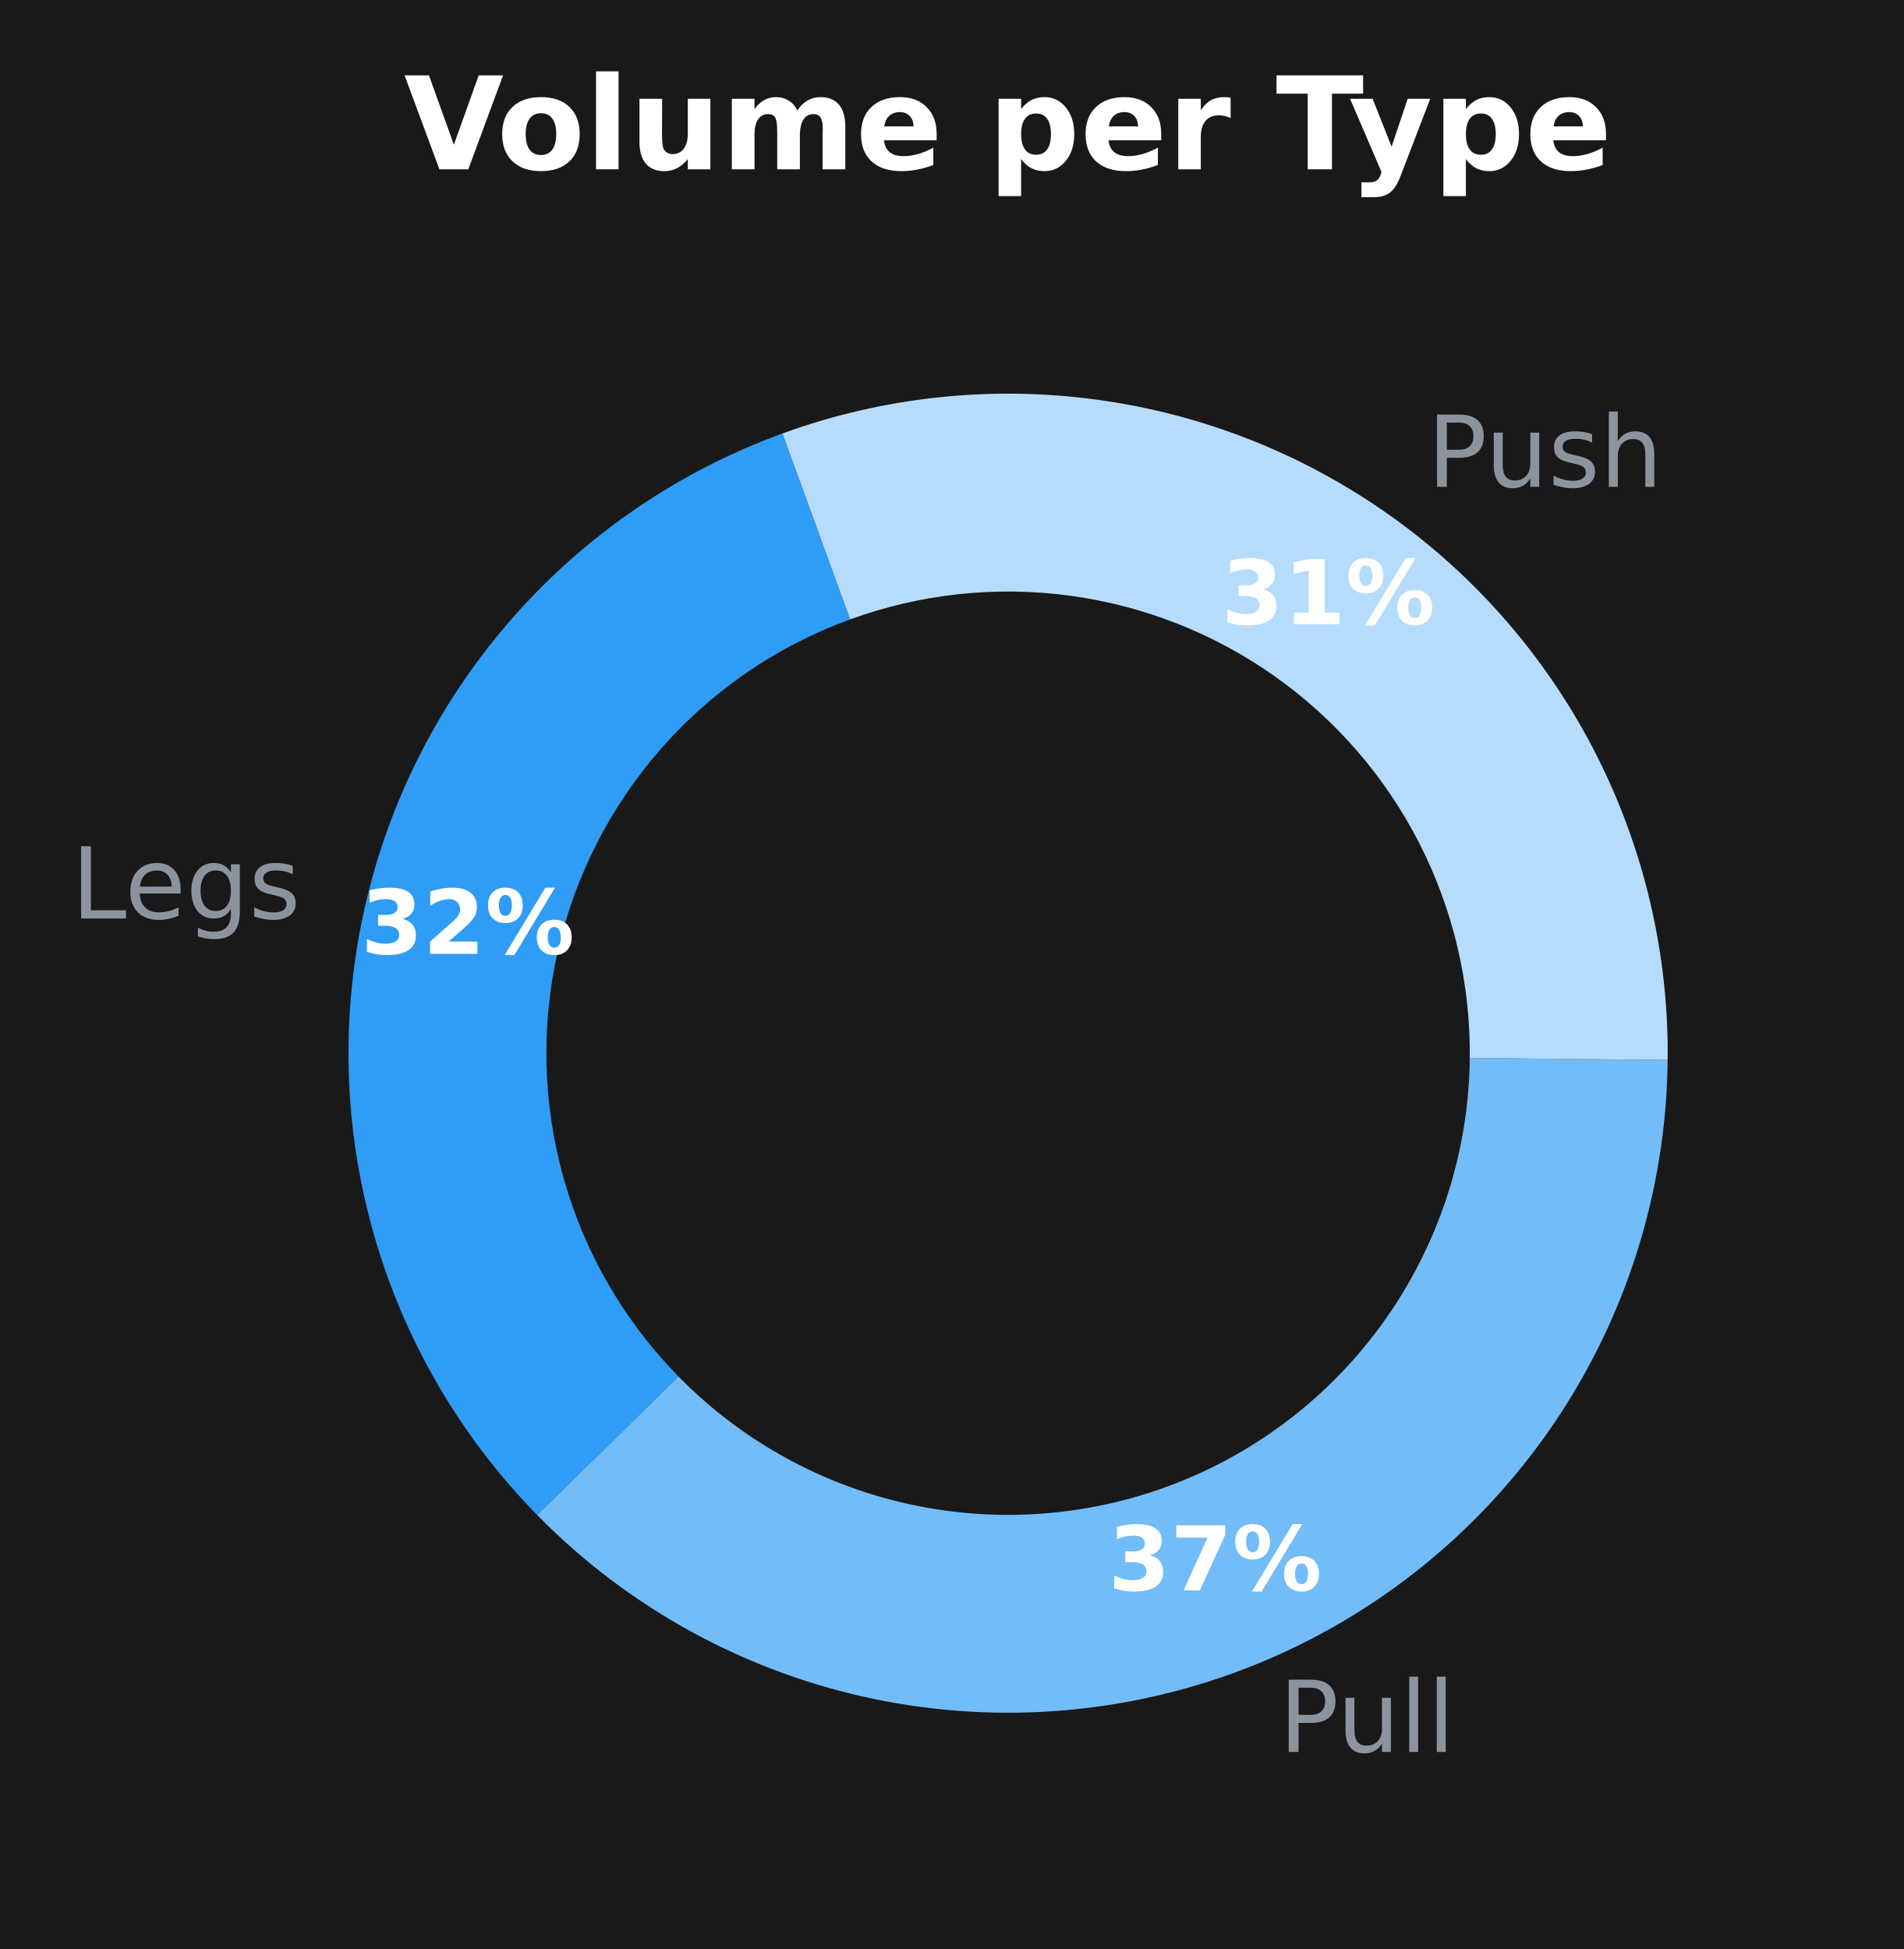
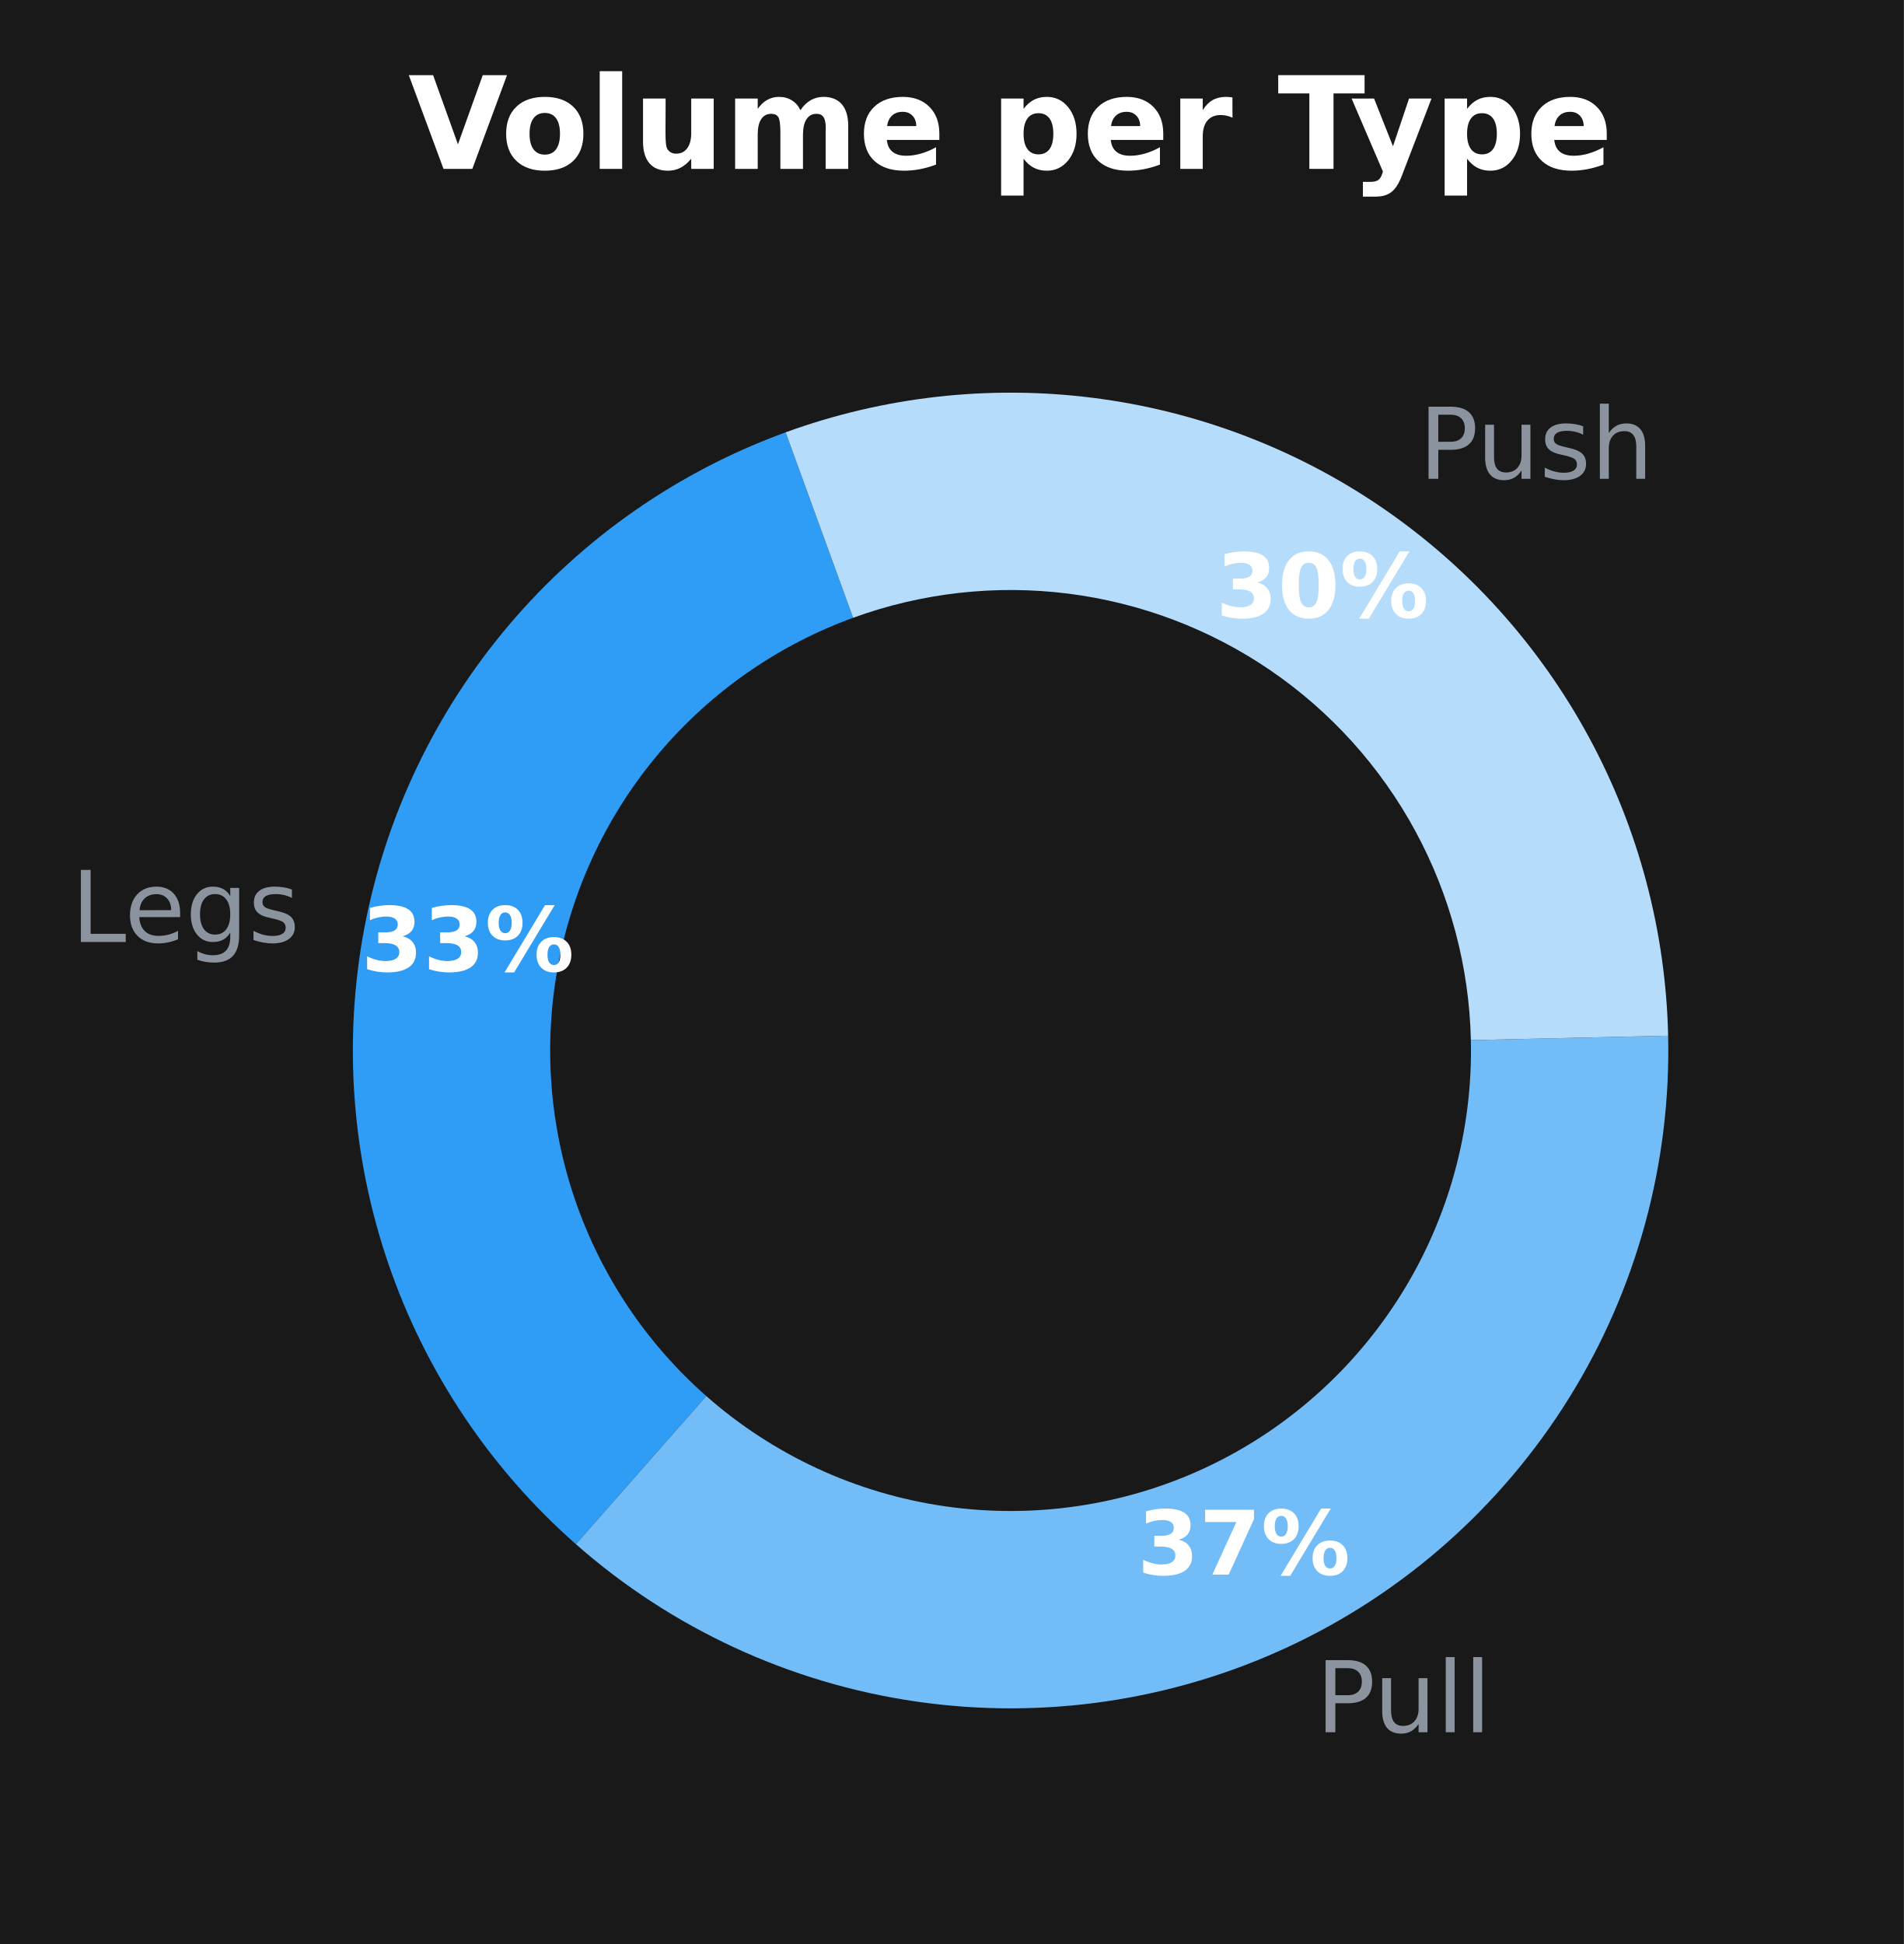
- <svg xmlns="http://www.w3.org/2000/svg" xmlns:xlink="http://www.w3.org/1999/xlink" width="192.036pt" height="196.598pt" viewBox="0 0 192.036 196.598" version="1.1">
+ <svg xmlns="http://www.w3.org/2000/svg" xmlns:xlink="http://www.w3.org/1999/xlink" width="192.58pt" height="196.598pt" viewBox="0 0 192.58 196.598" version="1.1">
  <defs>
    <style type="text/css">*{stroke-linejoin: round; stroke-linecap: butt}</style>
  </defs>
  <g id="figure_1">
    <g id="patch_1">
-       <path d="M 0 196.598  L 192.036 196.598  L 192.036 0  L 0 0  z " style="fill: #191919" />
+       <path d="M 0 196.598  L 192.58 196.598  L 192.58 0  L 0 0  z " style="fill: #191919" />
    </g>
    <g id="axes_1">
      <g id="patch_2">
-         <path d="M 78.922 43.722  C 68.463 47.529 59.124 53.901 51.764 62.252  C 44.405 70.603 39.258 80.669 36.796 91.524  C 34.334 102.379 34.636 113.681 37.673 124.39  C 40.71 135.098 46.386 144.876 54.18 152.822  L 68.429 138.847  C 62.973 133.284 59 126.44 56.874 118.944  C 54.748 111.448 54.537 103.537 56.26 95.938  C 57.983 88.34 61.586 81.293 66.738 75.448  C 71.89 69.602 78.427 65.142 85.749 62.477  z " style="fill: #2f9cf5" />
+         <path d="M 79.466 43.722  C 68.619 47.67 58.985 54.373 51.513 63.17  C 44.041 71.968 38.985 82.56 36.845 93.902  C 34.705 105.245 35.553 116.951 39.305 127.866  C 43.058 138.781 49.587 148.535 58.249 156.163  L 71.44 141.186  C 65.377 135.846 60.806 129.018 58.18 121.378  C 55.553 113.737 54.959 105.543 56.458 97.603  C 57.956 89.664 61.495 82.249 66.725 76.091  C 71.955 69.933 78.7 65.24 86.292 62.477  z " style="fill: #2f9cf5" />
      </g>
      <g id="patch_3">
-         <path d="M 54.18 152.822  C 63.39 162.212 75.181 168.664 88.055 171.357  C 100.93 174.05 114.318 172.865 126.519 167.954  C 138.72 163.042 149.196 154.621 156.614 143.759  C 164.032 132.898 168.065 120.077 168.201 106.925  L 148.243 106.719  C 148.148 115.925 145.325 124.9 140.133 132.503  C 134.94 140.106 127.607 146.001 119.066 149.439  C 110.525 152.877 101.154 153.706 92.142 151.821  C 83.13 149.936 74.876 145.42 68.429 138.847  z " style="fill: #72bcf8" />
+         <path d="M 58.249 156.163  C 67.949 164.706 79.931 170.24 92.725 172.085  C 105.518 173.93 118.576 172.007 130.294 166.552  C 142.013 161.098 151.891 152.344 158.716 141.368  C 165.542 130.391 169.022 117.659 168.731 104.737  L 148.777 105.187  C 148.981 114.233 146.545 123.145 141.767 130.829  C 136.99 138.512 130.075 144.64 121.872 148.458  C 113.669 152.276 104.529 153.622 95.573 152.331  C 86.618 151.04 78.23 147.166 71.44 141.186  z " style="fill: #72bcf8" />
      </g>
      <g id="patch_4">
-         <path d="M 168.201 106.925  C 168.312 96.173 165.815 85.553 160.924 75.977  C 156.033 66.401 148.892 58.152 140.116 51.939  C 131.34 45.726 121.187 41.733 110.53 40.302  C 99.873 38.871 89.027 40.044 78.922 43.722  L 85.749 62.477  C 92.822 59.903 100.414 59.081 107.874 60.083  C 115.334 61.084 122.441 63.88 128.584 68.229  C 134.727 72.578 139.726 78.352 143.149 85.055  C 146.573 91.758 148.321 99.192 148.243 106.719  z " style="fill: #b6dcfb" />
+         <path d="M 168.731 104.737  C 168.492 94.172 165.74 83.814 160.702 74.525  C 155.665 65.235 148.486 57.278 139.761 51.314  C 131.037 45.351 121.016 41.551 110.531 40.231  C 100.046 38.911 89.396 40.108 79.466 43.722  L 86.292 62.477  C 93.243 59.947 100.698 59.109 108.038 60.033  C 115.377 60.957 122.392 63.617 128.499 67.791  C 134.606 71.966 139.631 77.536 143.158 84.039  C 146.684 90.541 148.61 97.792 148.777 105.187  z " style="fill: #b6dcfb" />
      </g>
      <g id="matplotlib.axis_1" />
      <g id="matplotlib.axis_2" />
      <g id="text_1">
-         <g style="fill: #8b949e" transform="translate(7.2 92.65041) scale(0.1 -0.1)">
+         <g style="fill: #8b949e" transform="translate(7.2 95.26643) scale(0.1 -0.1)">
          <defs>
            <path id="DejaVuSans-2f" d="M 628 4666  L 1259 4666  L 1259 531  L 3531 531  L 3531 0  L 628 0  L 628 4666  z " transform="scale(0.015625)" />
            <path id="DejaVuSans-48" d="M 3597 1894  L 3597 1613  L 953 1613  Q 991 1019 1311 708  Q 1631 397 2203 397  Q 2534 397 2845 478  Q 3156 559 3463 722  L 3463 178  Q 3153 47 2828 -22  Q 2503 -91 2169 -91  Q 1331 -91 842 396  Q 353 884 353 1716  Q 353 2575 817 3079  Q 1281 3584 2069 3584  Q 2775 3584 3186 3129  Q 3597 2675 3597 1894  z M 3022 2063  Q 3016 2534 2758 2815  Q 2500 3097 2075 3097  Q 1594 3097 1305 2825  Q 1016 2553 972 2059  L 3022 2063  z " transform="scale(0.015625)" />
            <path id="DejaVuSans-4a" d="M 2906 1791  Q 2906 2416 2648 2759  Q 2391 3103 1925 3103  Q 1463 3103 1205 2759  Q 947 2416 947 1791  Q 947 1169 1205 825  Q 1463 481 1925 481  Q 2391 481 2648 825  Q 2906 1169 2906 1791  z M 3481 434  Q 3481 -459 3084 -895  Q 2688 -1331 1869 -1331  Q 1566 -1331 1297 -1286  Q 1028 -1241 775 -1147  L 775 -588  Q 1028 -725 1275 -790  Q 1522 -856 1778 -856  Q 2344 -856 2625 -561  Q 2906 -266 2906 331  L 2906 616  Q 2728 306 2450 153  Q 2172 0 1784 0  Q 1141 0 747 490  Q 353 981 353 1791  Q 353 2603 747 3093  Q 1141 3584 1784 3584  Q 2172 3584 2450 3431  Q 2728 3278 2906 2969  L 2906 3500  L 3481 3500  L 3481 434  z " transform="scale(0.015625)" />
            <path id="DejaVuSans-56" d="M 2834 3397  L 2834 2853  Q 2591 2978 2328 3040  Q 2066 3103 1784 3103  Q 1356 3103 1142 2972  Q 928 2841 928 2578  Q 928 2378 1081 2264  Q 1234 2150 1697 2047  L 1894 2003  Q 2506 1872 2764 1633  Q 3022 1394 3022 966  Q 3022 478 2636 193  Q 2250 -91 1575 -91  Q 1294 -91 989 -36  Q 684 19 347 128  L 347 722  Q 666 556 975 473  Q 1284 391 1588 391  Q 1994 391 2212 530  Q 2431 669 2431 922  Q 2431 1156 2273 1281  Q 2116 1406 1581 1522  L 1381 1569  Q 847 1681 609 1914  Q 372 2147 372 2553  Q 372 3047 722 3315  Q 1072 3584 1716 3584  Q 2034 3584 2315 3537  Q 2597 3491 2834 3397  z " transform="scale(0.015625)" />
          </defs>
          <use xlink:href="#DejaVuSans-2f" />
          <use xlink:href="#DejaVuSans-48" transform="translate(53.96875 0)" />
          <use xlink:href="#DejaVuSans-4a" transform="translate(115.5 0)" />
          <use xlink:href="#DejaVuSans-56" transform="translate(178.9844 0)" />
        </g>
      </g>
      <g id="text_2">
-         <g style="fill: #8b949e" transform="translate(129.0034 176.7232) scale(0.1 -0.1)">
+         <g style="fill: #8b949e" transform="translate(133.1017 175.1815) scale(0.1 -0.1)">
          <defs>
            <path id="DejaVuSans-33" d="M 1259 4147  L 1259 2394  L 2053 2394  Q 2494 2394 2734 2622  Q 2975 2850 2975 3272  Q 2975 3691 2734 3919  Q 2494 4147 2053 4147  L 1259 4147  z M 628 4666  L 2053 4666  Q 2838 4666 3239 4311  Q 3641 3956 3641 3272  Q 3641 2581 3239 2228  Q 2838 1875 2053 1875  L 1259 1875  L 1259 0  L 628 0  L 628 4666  z " transform="scale(0.015625)" />
            <path id="DejaVuSans-58" d="M 544 1381  L 544 3500  L 1119 3500  L 1119 1403  Q 1119 906 1312 657  Q 1506 409 1894 409  Q 2359 409 2629 706  Q 2900 1003 2900 1516  L 2900 3500  L 3475 3500  L 3475 0  L 2900 0  L 2900 538  Q 2691 219 2414 64  Q 2138 -91 1772 -91  Q 1169 -91 856 284  Q 544 659 544 1381  z M 1991 3584  L 1991 3584  z " transform="scale(0.015625)" />
            <path id="DejaVuSans-4f" d="M 603 4863  L 1178 4863  L 1178 0  L 603 0  L 603 4863  z " transform="scale(0.015625)" />
          </defs>
          <use xlink:href="#DejaVuSans-33" />
          <use xlink:href="#DejaVuSans-58" transform="translate(58.54688 0)" />
          <use xlink:href="#DejaVuSans-4f" transform="translate(121.9219 0)" />
          <use xlink:href="#DejaVuSans-4f" transform="translate(149.7031 0)" />
        </g>
      </g>
      <g id="text_3">
-         <g style="fill: #8b949e" transform="translate(143.9601 49.10734) scale(0.1 -0.1)">
+         <g style="fill: #8b949e" transform="translate(143.5155 48.42013) scale(0.1 -0.1)">
          <defs>
            <path id="DejaVuSans-4b" d="M 3513 2113  L 3513 0  L 2938 0  L 2938 2094  Q 2938 2591 2744 2837  Q 2550 3084 2163 3084  Q 1697 3084 1428 2787  Q 1159 2491 1159 1978  L 1159 0  L 581 0  L 581 4863  L 1159 4863  L 1159 2956  Q 1366 3272 1645 3428  Q 1925 3584 2291 3584  Q 2894 3584 3203 3211  Q 3513 2838 3513 2113  z " transform="scale(0.015625)" />
          </defs>
          <use xlink:href="#DejaVuSans-33" />
          <use xlink:href="#DejaVuSans-58" transform="translate(58.54688 0)" />
          <use xlink:href="#DejaVuSans-56" transform="translate(121.9219 0)" />
          <use xlink:href="#DejaVuSans-4b" transform="translate(174.0156 0)" />
        </g>
      </g>
      <g id="text_4">
-         <g style="fill: #ffffff" transform="translate(36.40557 96.21624) scale(0.09 -0.09)">
+         <g style="fill: #ffffff" transform="translate(36.53397 98.21393) scale(0.09 -0.09)">
          <defs>
            <path id="DejaVuSans-Bold-16" d="M 2981 2516  Q 3453 2394 3698 2092  Q 3944 1791 3944 1325  Q 3944 631 3412 270  Q 2881 -91 1863 -91  Q 1503 -91 1142 -33  Q 781 25 428 141  L 428 1069  Q 766 900 1098 814  Q 1431 728 1753 728  Q 2231 728 2486 893  Q 2741 1059 2741 1369  Q 2741 1688 2480 1852  Q 2219 2016 1709 2016  L 1228 2016  L 1228 2791  L 1734 2791  Q 2188 2791 2409 2933  Q 2631 3075 2631 3366  Q 2631 3634 2415 3781  Q 2200 3928 1806 3928  Q 1516 3928 1219 3862  Q 922 3797 628 3669  L 628 4550  Q 984 4650 1334 4700  Q 1684 4750 2022 4750  Q 2931 4750 3382 4451  Q 3834 4153 3834 3553  Q 3834 3144 3618 2883  Q 3403 2622 2981 2516  z " transform="scale(0.015625)" />
-             <path id="DejaVuSans-Bold-15" d="M 1844 884  L 3897 884  L 3897 0  L 506 0  L 506 884  L 2209 2388  Q 2438 2594 2547 2791  Q 2656 2988 2656 3200  Q 2656 3528 2436 3728  Q 2216 3928 1850 3928  Q 1569 3928 1234 3808  Q 900 3688 519 3450  L 519 4475  Q 925 4609 1322 4679  Q 1719 4750 2100 4750  Q 2938 4750 3402 4381  Q 3866 4013 3866 3353  Q 3866 2972 3669 2642  Q 3472 2313 2841 1759  L 1844 884  z " transform="scale(0.015625)" />
            <path id="DejaVuSans-Bold-8" d="M 4959 1925  Q 4738 1925 4616 1733  Q 4494 1541 4494 1184  Q 4494 825 4614 633  Q 4734 441 4959 441  Q 5184 441 5303 633  Q 5422 825 5422 1184  Q 5422 1541 5301 1733  Q 5181 1925 4959 1925  z M 4959 2450  Q 5541 2450 5875 2112  Q 6209 1775 6209 1184  Q 6209 594 5875 251  Q 5541 -91 4959 -91  Q 4378 -91 4042 251  Q 3706 594 3706 1184  Q 3706 1772 4042 2111  Q 4378 2450 4959 2450  z M 2094 -91  L 1403 -91  L 4319 4750  L 5013 4750  L 2094 -91  z M 1453 4750  Q 2034 4750 2367 4411  Q 2700 4072 2700 3481  Q 2700 2891 2367 2550  Q 2034 2209 1453 2209  Q 872 2209 539 2550  Q 206 2891 206 3481  Q 206 4072 539 4411  Q 872 4750 1453 4750  z M 1453 4225  Q 1228 4225 1106 4031  Q 984 3838 984 3481  Q 984 3122 1106 2926  Q 1228 2731 1453 2731  Q 1678 2731 1798 2926  Q 1919 3122 1919 3481  Q 1919 3838 1797 4031  Q 1675 4225 1453 4225  z " transform="scale(0.015625)" />
          </defs>
          <use xlink:href="#DejaVuSans-Bold-16" />
-           <use xlink:href="#DejaVuSans-Bold-15" transform="translate(69.57812 0)" />
+           <use xlink:href="#DejaVuSans-Bold-16" transform="translate(69.57812 0)" />
          <use xlink:href="#DejaVuSans-Bold-8" transform="translate(139.1562 0)" />
        </g>
      </g>
      <g id="text_5">
-         <g style="fill: #ffffff" transform="translate(111.7731 160.4169) scale(0.09 -0.09)">
+         <g style="fill: #ffffff" transform="translate(115.0311 159.2397) scale(0.09 -0.09)">
          <defs>
            <path id="DejaVuSans-Bold-1a" d="M 428 4666  L 3944 4666  L 3944 3988  L 2125 0  L 953 0  L 2675 3781  L 428 3781  L 428 4666  z " transform="scale(0.015625)" />
          </defs>
          <use xlink:href="#DejaVuSans-Bold-16" />
          <use xlink:href="#DejaVuSans-Bold-1a" transform="translate(69.57812 0)" />
          <use xlink:href="#DejaVuSans-Bold-8" transform="translate(139.1562 0)" />
        </g>
      </g>
      <g id="text_6">
-         <g style="fill: #ffffff" transform="translate(123.1946 62.96487) scale(0.09 -0.09)">
+         <g style="fill: #ffffff" transform="translate(122.9835 62.44009) scale(0.09 -0.09)">
          <defs>
-             <path id="DejaVuSans-Bold-14" d="M 750 831  L 1813 831  L 1813 3847  L 722 3622  L 722 4441  L 1806 4666  L 2950 4666  L 2950 831  L 4013 831  L 4013 0  L 750 0  L 750 831  z " transform="scale(0.015625)" />
+             <path id="DejaVuSans-Bold-13" d="M 2944 2338  Q 2944 3213 2780 3570  Q 2616 3928 2228 3928  Q 1841 3928 1675 3570  Q 1509 3213 1509 2338  Q 1509 1453 1675 1090  Q 1841 728 2228 728  Q 2613 728 2778 1090  Q 2944 1453 2944 2338  z M 4147 2328  Q 4147 1169 3647 539  Q 3147 -91 2228 -91  Q 1306 -91 806 539  Q 306 1169 306 2328  Q 306 3491 806 4120  Q 1306 4750 2228 4750  Q 3147 4750 3647 4120  Q 4147 3491 4147 2328  z " transform="scale(0.015625)" />
          </defs>
          <use xlink:href="#DejaVuSans-Bold-16" />
-           <use xlink:href="#DejaVuSans-Bold-14" transform="translate(69.57812 0)" />
+           <use xlink:href="#DejaVuSans-Bold-13" transform="translate(69.57812 0)" />
          <use xlink:href="#DejaVuSans-Bold-8" transform="translate(139.1562 0)" />
        </g>
      </g>
      <g id="text_7">
-         <g style="fill: #ffffff" transform="translate(40.74393 17.07797) scale(0.13 -0.13)">
+         <g style="fill: #ffffff" transform="translate(41.28719 17.07797) scale(0.13 -0.13)">
          <defs>
            <path id="DejaVuSans-Bold-39" d="M 31 4666  L 1241 4666  L 2478 1222  L 3713 4666  L 4922 4666  L 3194 0  L 1759 0  L 31 4666  z " transform="scale(0.015625)" />
            <path id="DejaVuSans-Bold-52" d="M 2203 2784  Q 1831 2784 1636 2517  Q 1441 2250 1441 1747  Q 1441 1244 1636 976  Q 1831 709 2203 709  Q 2569 709 2762 976  Q 2956 1244 2956 1747  Q 2956 2250 2762 2517  Q 2569 2784 2203 2784  z M 2203 3584  Q 3106 3584 3614 3096  Q 4122 2609 4122 1747  Q 4122 884 3614 396  Q 3106 -91 2203 -91  Q 1297 -91 786 396  Q 275 884 275 1747  Q 275 2609 786 3096  Q 1297 3584 2203 3584  z " transform="scale(0.015625)" />
            <path id="DejaVuSans-Bold-4f" d="M 538 4863  L 1656 4863  L 1656 0  L 538 0  L 538 4863  z " transform="scale(0.015625)" />
            <path id="DejaVuSans-Bold-58" d="M 500 1363  L 500 3500  L 1625 3500  L 1625 3150  Q 1625 2866 1622 2436  Q 1619 2006 1619 1863  Q 1619 1441 1641 1255  Q 1663 1069 1716 984  Q 1784 875 1895 815  Q 2006 756 2150 756  Q 2500 756 2700 1025  Q 2900 1294 2900 1772  L 2900 3500  L 4019 3500  L 4019 0  L 2900 0  L 2900 506  Q 2647 200 2364 54  Q 2081 -91 1741 -91  Q 1134 -91 817 281  Q 500 653 500 1363  z " transform="scale(0.015625)" />
            <path id="DejaVuSans-Bold-50" d="M 3781 2919  Q 3994 3244 4286 3414  Q 4578 3584 4928 3584  Q 5531 3584 5847 3212  Q 6163 2841 6163 2131  L 6163 0  L 5038 0  L 5038 1825  Q 5041 1866 5042 1909  Q 5044 1953 5044 2034  Q 5044 2406 4934 2573  Q 4825 2741 4581 2741  Q 4263 2741 4089 2478  Q 3916 2216 3909 1719  L 3909 0  L 2784 0  L 2784 1825  Q 2784 2406 2684 2573  Q 2584 2741 2328 2741  Q 2006 2741 1831 2477  Q 1656 2213 1656 1722  L 1656 0  L 531 0  L 531 3500  L 1656 3500  L 1656 2988  Q 1863 3284 2130 3434  Q 2397 3584 2719 3584  Q 3081 3584 3359 3409  Q 3638 3234 3781 2919  z " transform="scale(0.015625)" />
            <path id="DejaVuSans-Bold-48" d="M 4031 1759  L 4031 1441  L 1416 1441  Q 1456 1047 1700 850  Q 1944 653 2381 653  Q 2734 653 3104 758  Q 3475 863 3866 1075  L 3866 213  Q 3469 63 3072 -14  Q 2675 -91 2278 -91  Q 1328 -91 801 392  Q 275 875 275 1747  Q 275 2603 792 3093  Q 1309 3584 2216 3584  Q 3041 3584 3536 3087  Q 4031 2591 4031 1759  z M 2881 2131  Q 2881 2450 2695 2645  Q 2509 2841 2209 2841  Q 1884 2841 1681 2658  Q 1478 2475 1428 2131  L 2881 2131  z " transform="scale(0.015625)" />
            <path id="DejaVuSans-Bold-3" transform="scale(0.015625)" />
            <path id="DejaVuSans-Bold-53" d="M 1656 506  L 1656 -1331  L 538 -1331  L 538 3500  L 1656 3500  L 1656 2988  Q 1888 3294 2169 3439  Q 2450 3584 2816 3584  Q 3463 3584 3878 3070  Q 4294 2556 4294 1747  Q 4294 938 3878 423  Q 3463 -91 2816 -91  Q 2450 -91 2169 54  Q 1888 200 1656 506  z M 2400 2772  Q 2041 2772 1848 2508  Q 1656 2244 1656 1747  Q 1656 1250 1848 986  Q 2041 722 2400 722  Q 2759 722 2948 984  Q 3138 1247 3138 1747  Q 3138 2247 2948 2509  Q 2759 2772 2400 2772  z " transform="scale(0.015625)" />
            <path id="DejaVuSans-Bold-55" d="M 3138 2547  Q 2991 2616 2845 2648  Q 2700 2681 2553 2681  Q 2122 2681 1889 2404  Q 1656 2128 1656 1613  L 1656 0  L 538 0  L 538 3500  L 1656 3500  L 1656 2925  Q 1872 3269 2151 3426  Q 2431 3584 2822 3584  Q 2878 3584 2943 3579  Q 3009 3575 3134 3559  L 3138 2547  z " transform="scale(0.015625)" />
            <path id="DejaVuSans-Bold-37" d="M 31 4666  L 4331 4666  L 4331 3756  L 2784 3756  L 2784 0  L 1581 0  L 1581 3756  L 31 3756  L 31 4666  z " transform="scale(0.015625)" />
            <path id="DejaVuSans-Bold-5c" d="M 78 3500  L 1197 3500  L 2138 1125  L 2938 3500  L 4056 3500  L 2584 -331  Q 2363 -916 2067 -1148  Q 1772 -1381 1288 -1381  L 641 -1381  L 641 -647  L 991 -647  Q 1275 -647 1404 -556  Q 1534 -466 1606 -231  L 1638 -134  L 78 3500  z " transform="scale(0.015625)" />
          </defs>
          <use xlink:href="#DejaVuSans-Bold-39" />
          <use xlink:href="#DejaVuSans-Bold-52" transform="translate(71.92188 0)" />
          <use xlink:href="#DejaVuSans-Bold-4f" transform="translate(140.625 0)" />
          <use xlink:href="#DejaVuSans-Bold-58" transform="translate(174.9062 0)" />
          <use xlink:href="#DejaVuSans-Bold-50" transform="translate(246.0938 0)" />
          <use xlink:href="#DejaVuSans-Bold-48" transform="translate(350.2969 0)" />
          <use xlink:href="#DejaVuSans-Bold-3" transform="translate(418.125 0)" />
          <use xlink:href="#DejaVuSans-Bold-53" transform="translate(452.9375 0)" />
          <use xlink:href="#DejaVuSans-Bold-48" transform="translate(524.5156 0)" />
          <use xlink:href="#DejaVuSans-Bold-55" transform="translate(592.3438 0)" />
          <use xlink:href="#DejaVuSans-Bold-3" transform="translate(641.6562 0)" />
          <use xlink:href="#DejaVuSans-Bold-37" transform="translate(676.4688 0)" />
          <use xlink:href="#DejaVuSans-Bold-5c" transform="translate(732.8281 0)" />
          <use xlink:href="#DejaVuSans-Bold-53" transform="translate(798.0156 0)" />
          <use xlink:href="#DejaVuSans-Bold-48" transform="translate(869.5938 0)" />
        </g>
      </g>
    </g>
  </g>
</svg>
